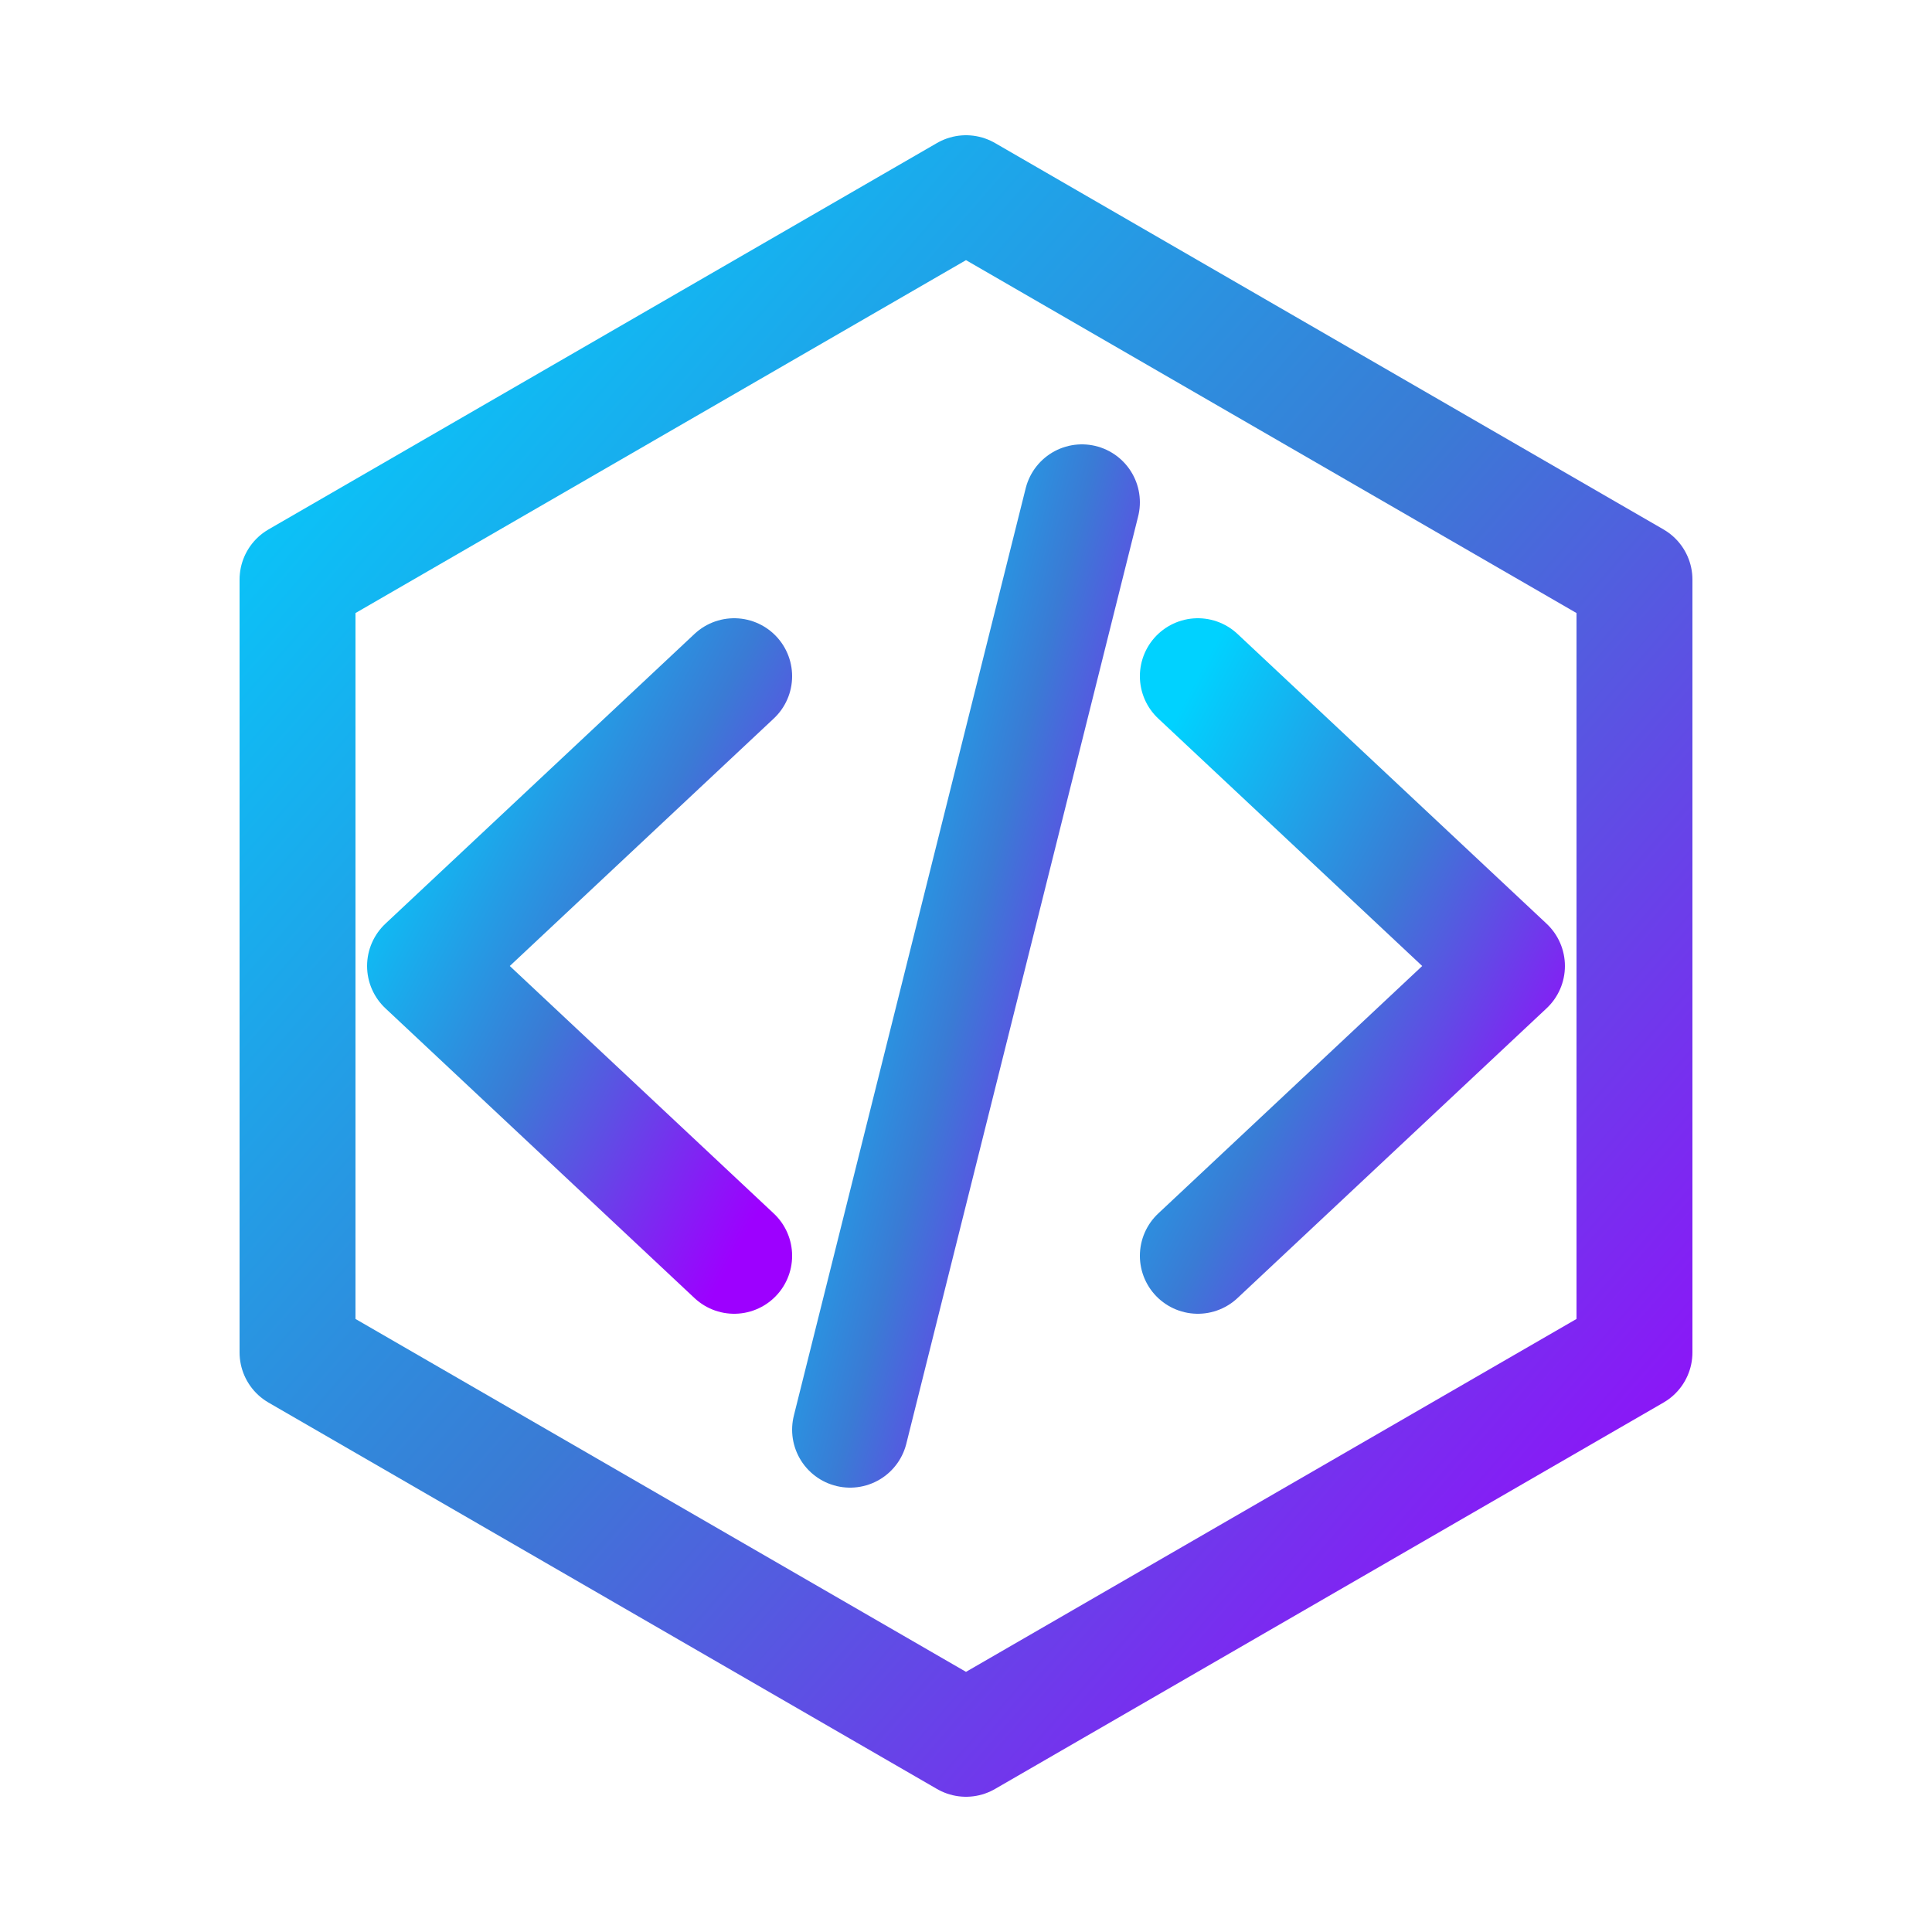
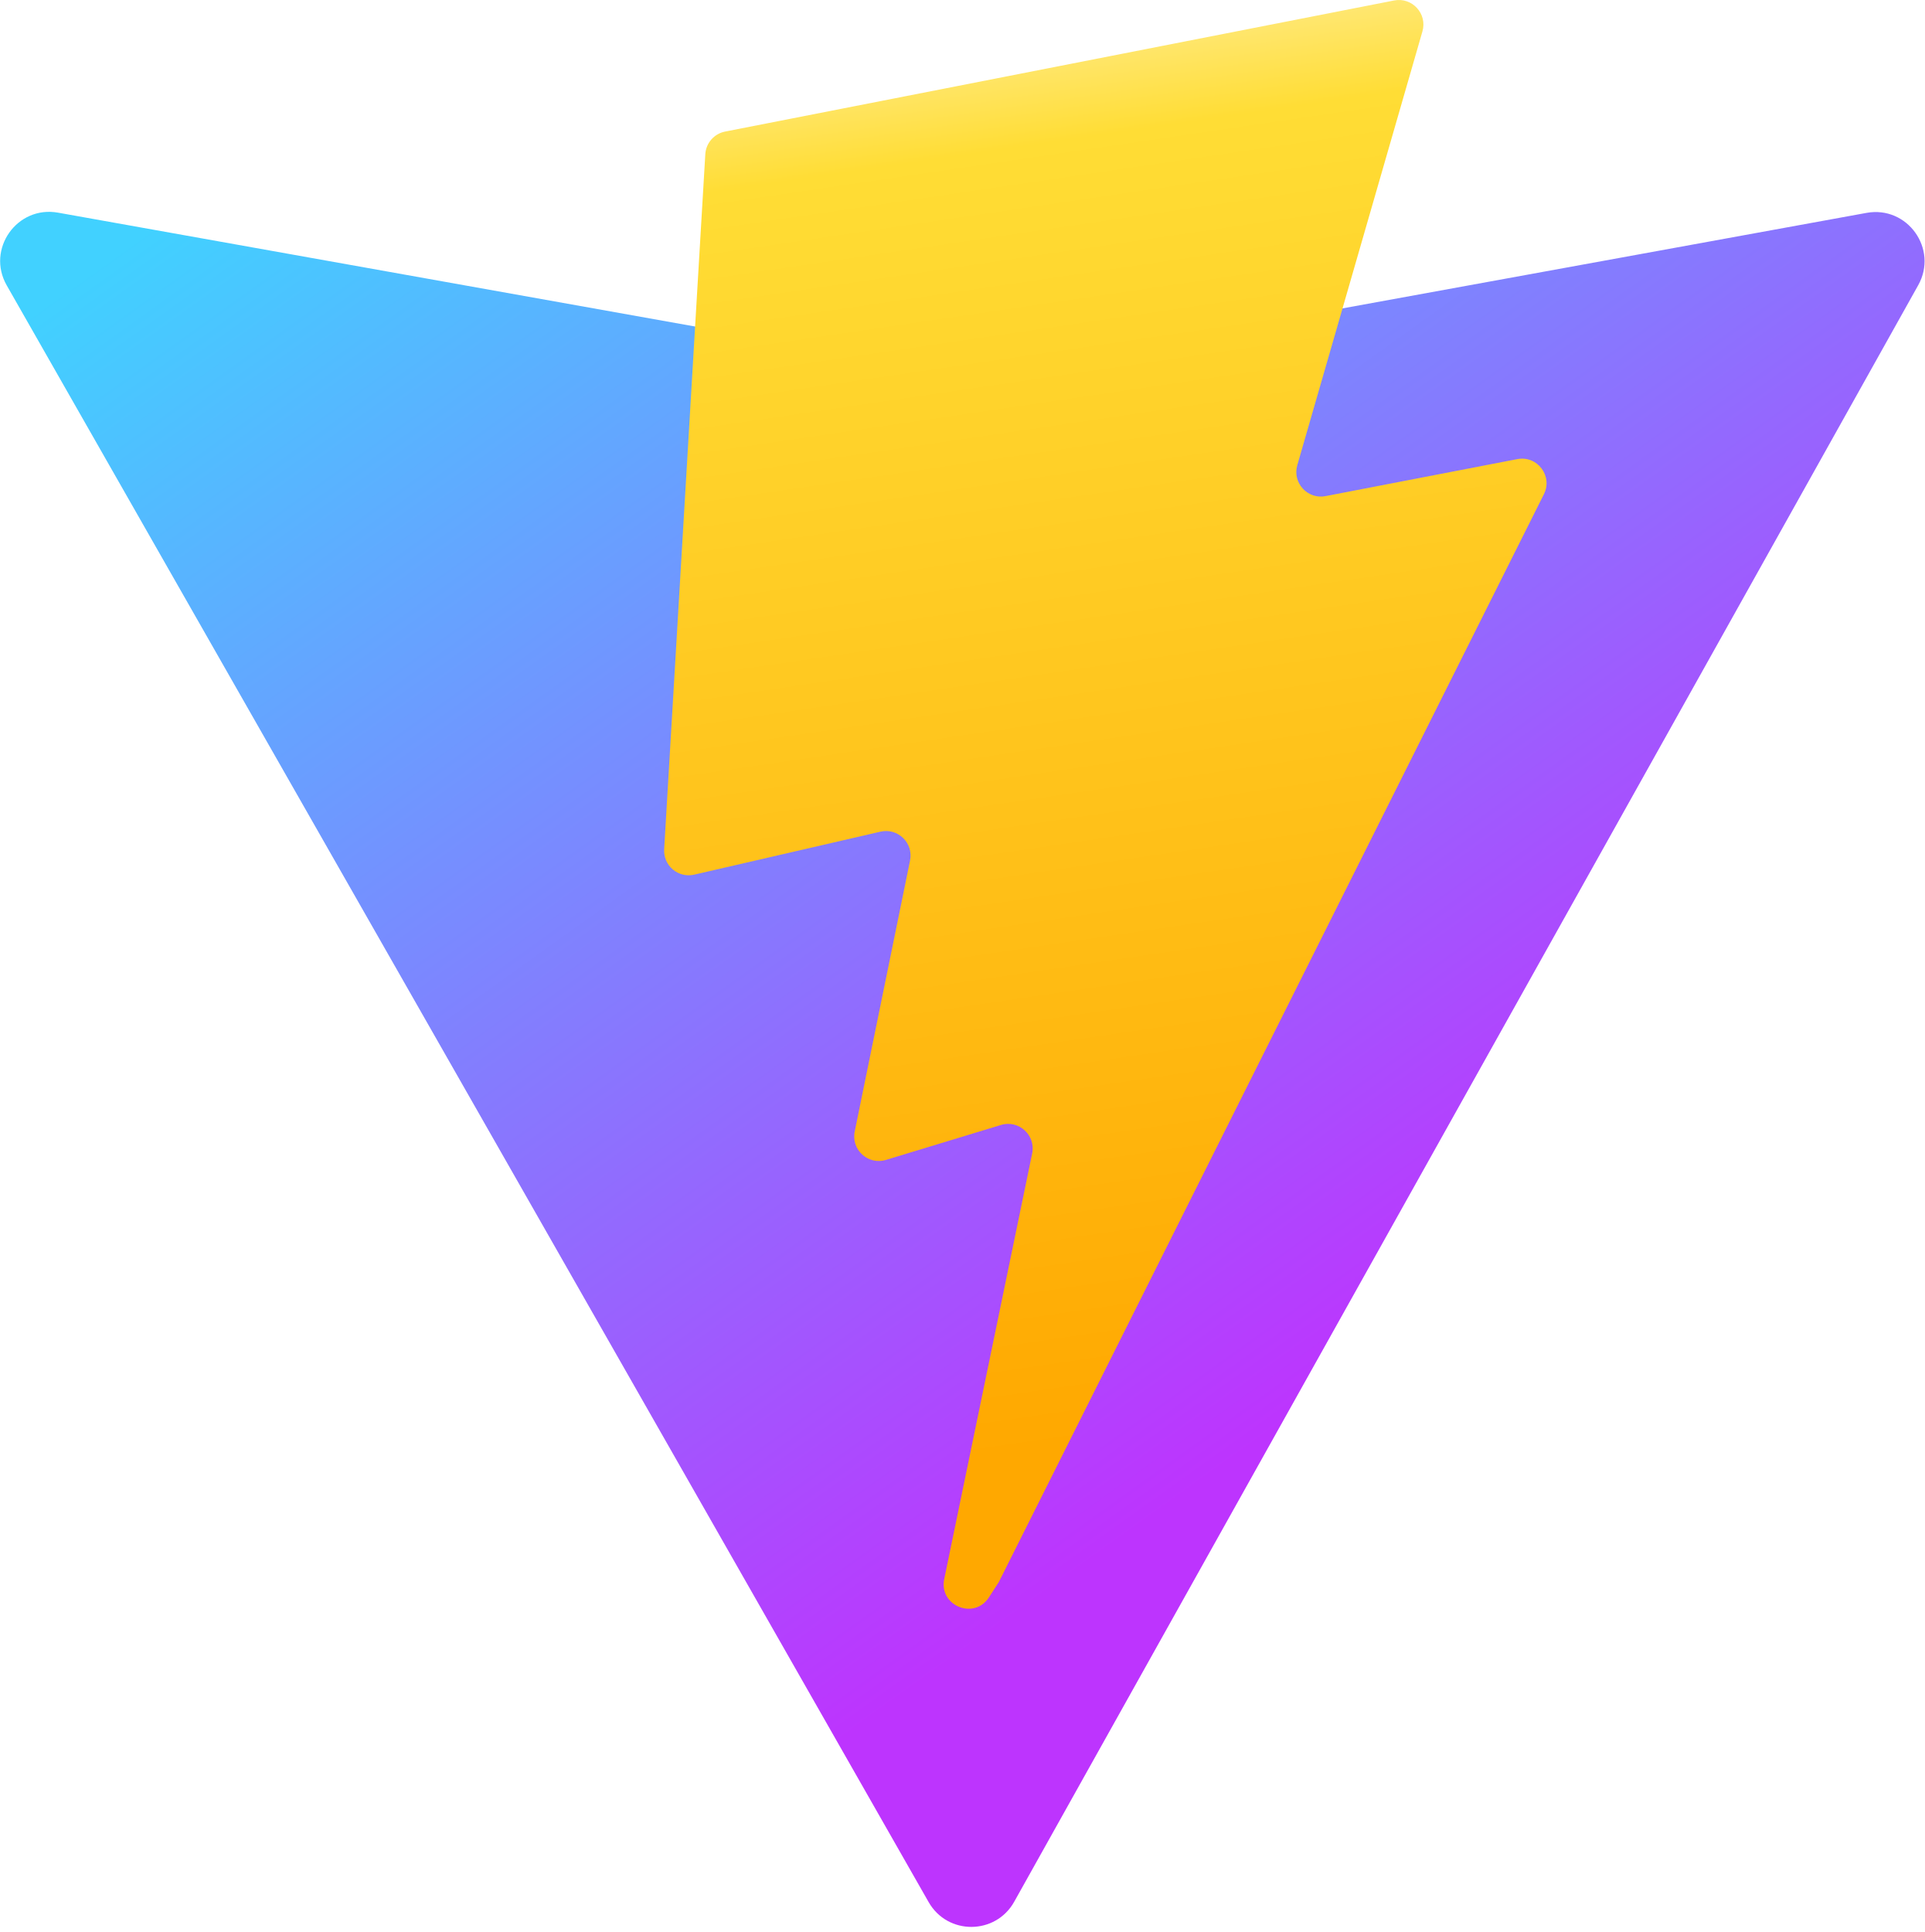
- <svg xmlns="http://www.w3.org/2000/svg" viewBox="0 0 100 100" width="100%" height="100%">
+ <svg xmlns="http://www.w3.org/2000/svg" aria-hidden="true" role="img" class="iconify iconify--logos" width="31.88" height="32" preserveAspectRatio="xMidYMid meet" viewBox="0 0 256 257">
  <defs>
-     <linearGradient id="logo-gradient" x1="0%" y1="0%" x2="100%" y2="100%">
-       <stop offset="0%" stop-color="#00D2FF" />
-       <stop offset="50%" stop-color="#3A7BD5" />
-       <stop offset="100%" stop-color="#9D00FF" />
+     <linearGradient id="IconifyId1813088fe1fbc01fb466" x1="-.828%" x2="57.636%" y1="7.652%" y2="78.411%">
+       <stop offset="0%" stop-color="#41D1FF" />
+       <stop offset="100%" stop-color="#BD34FE" />
+     </linearGradient>
+     <linearGradient id="IconifyId1813088fe1fbc01fb467" x1="43.376%" x2="50.316%" y1="2.242%" y2="89.03%">
+       <stop offset="0%" stop-color="#FFEA83" />
+       <stop offset="8.333%" stop-color="#FFDD35" />
+       <stop offset="100%" stop-color="#FFA800" />
    </linearGradient>
  </defs>
-   <g fill="none" stroke="url(#logo-gradient)" stroke-width="6" stroke-linecap="round" stroke-linejoin="round">
-     <path d="M 50 10               L 84.6 30               L 84.6 70               L 50 90               L 15.4 70               L 15.4 30               Z" />
-     <path d="M 38 35 L 22 50 L 38 65" />
-     <path d="M 56 26 L 44 74" />
-     <path d="M 62 35 L 78 50 L 62 65" />
-   </g>
+   <path fill="url(#IconifyId1813088fe1fbc01fb466)" d="M255.153 37.938L134.897 252.976c-2.483 4.44-8.862 4.466-11.382.048L.875 37.958c-2.746-4.814 1.371-10.646 6.827-9.67l120.385 21.517a6.537 6.537 0 0 0 2.322-.004l117.867-21.483c5.438-.991 9.574 4.796 6.877 9.62Z" />
+   <path fill="url(#IconifyId1813088fe1fbc01fb467)" d="M185.432.063L96.44 17.501a3.268 3.268 0 0 0-2.634 3.014l-5.474 92.456a3.268 3.268 0 0 0 3.997 3.378l24.777-5.718c2.318-.535 4.413 1.507 3.936 3.838l-7.361 36.047c-.495 2.426 1.782 4.5 4.151 3.78l15.304-4.649c2.372-.72 4.652 1.36 4.15 3.788l-11.698 56.621c-.732 3.542 3.979 5.473 5.943 2.437l1.313-2.028l72.516-144.72c1.215-2.423-.88-5.186-3.54-4.672l-25.505 4.922c-2.396.462-4.435-1.77-3.759-4.114l16.646-57.705c.677-2.35-1.37-4.583-3.769-4.113Z" />
</svg>
